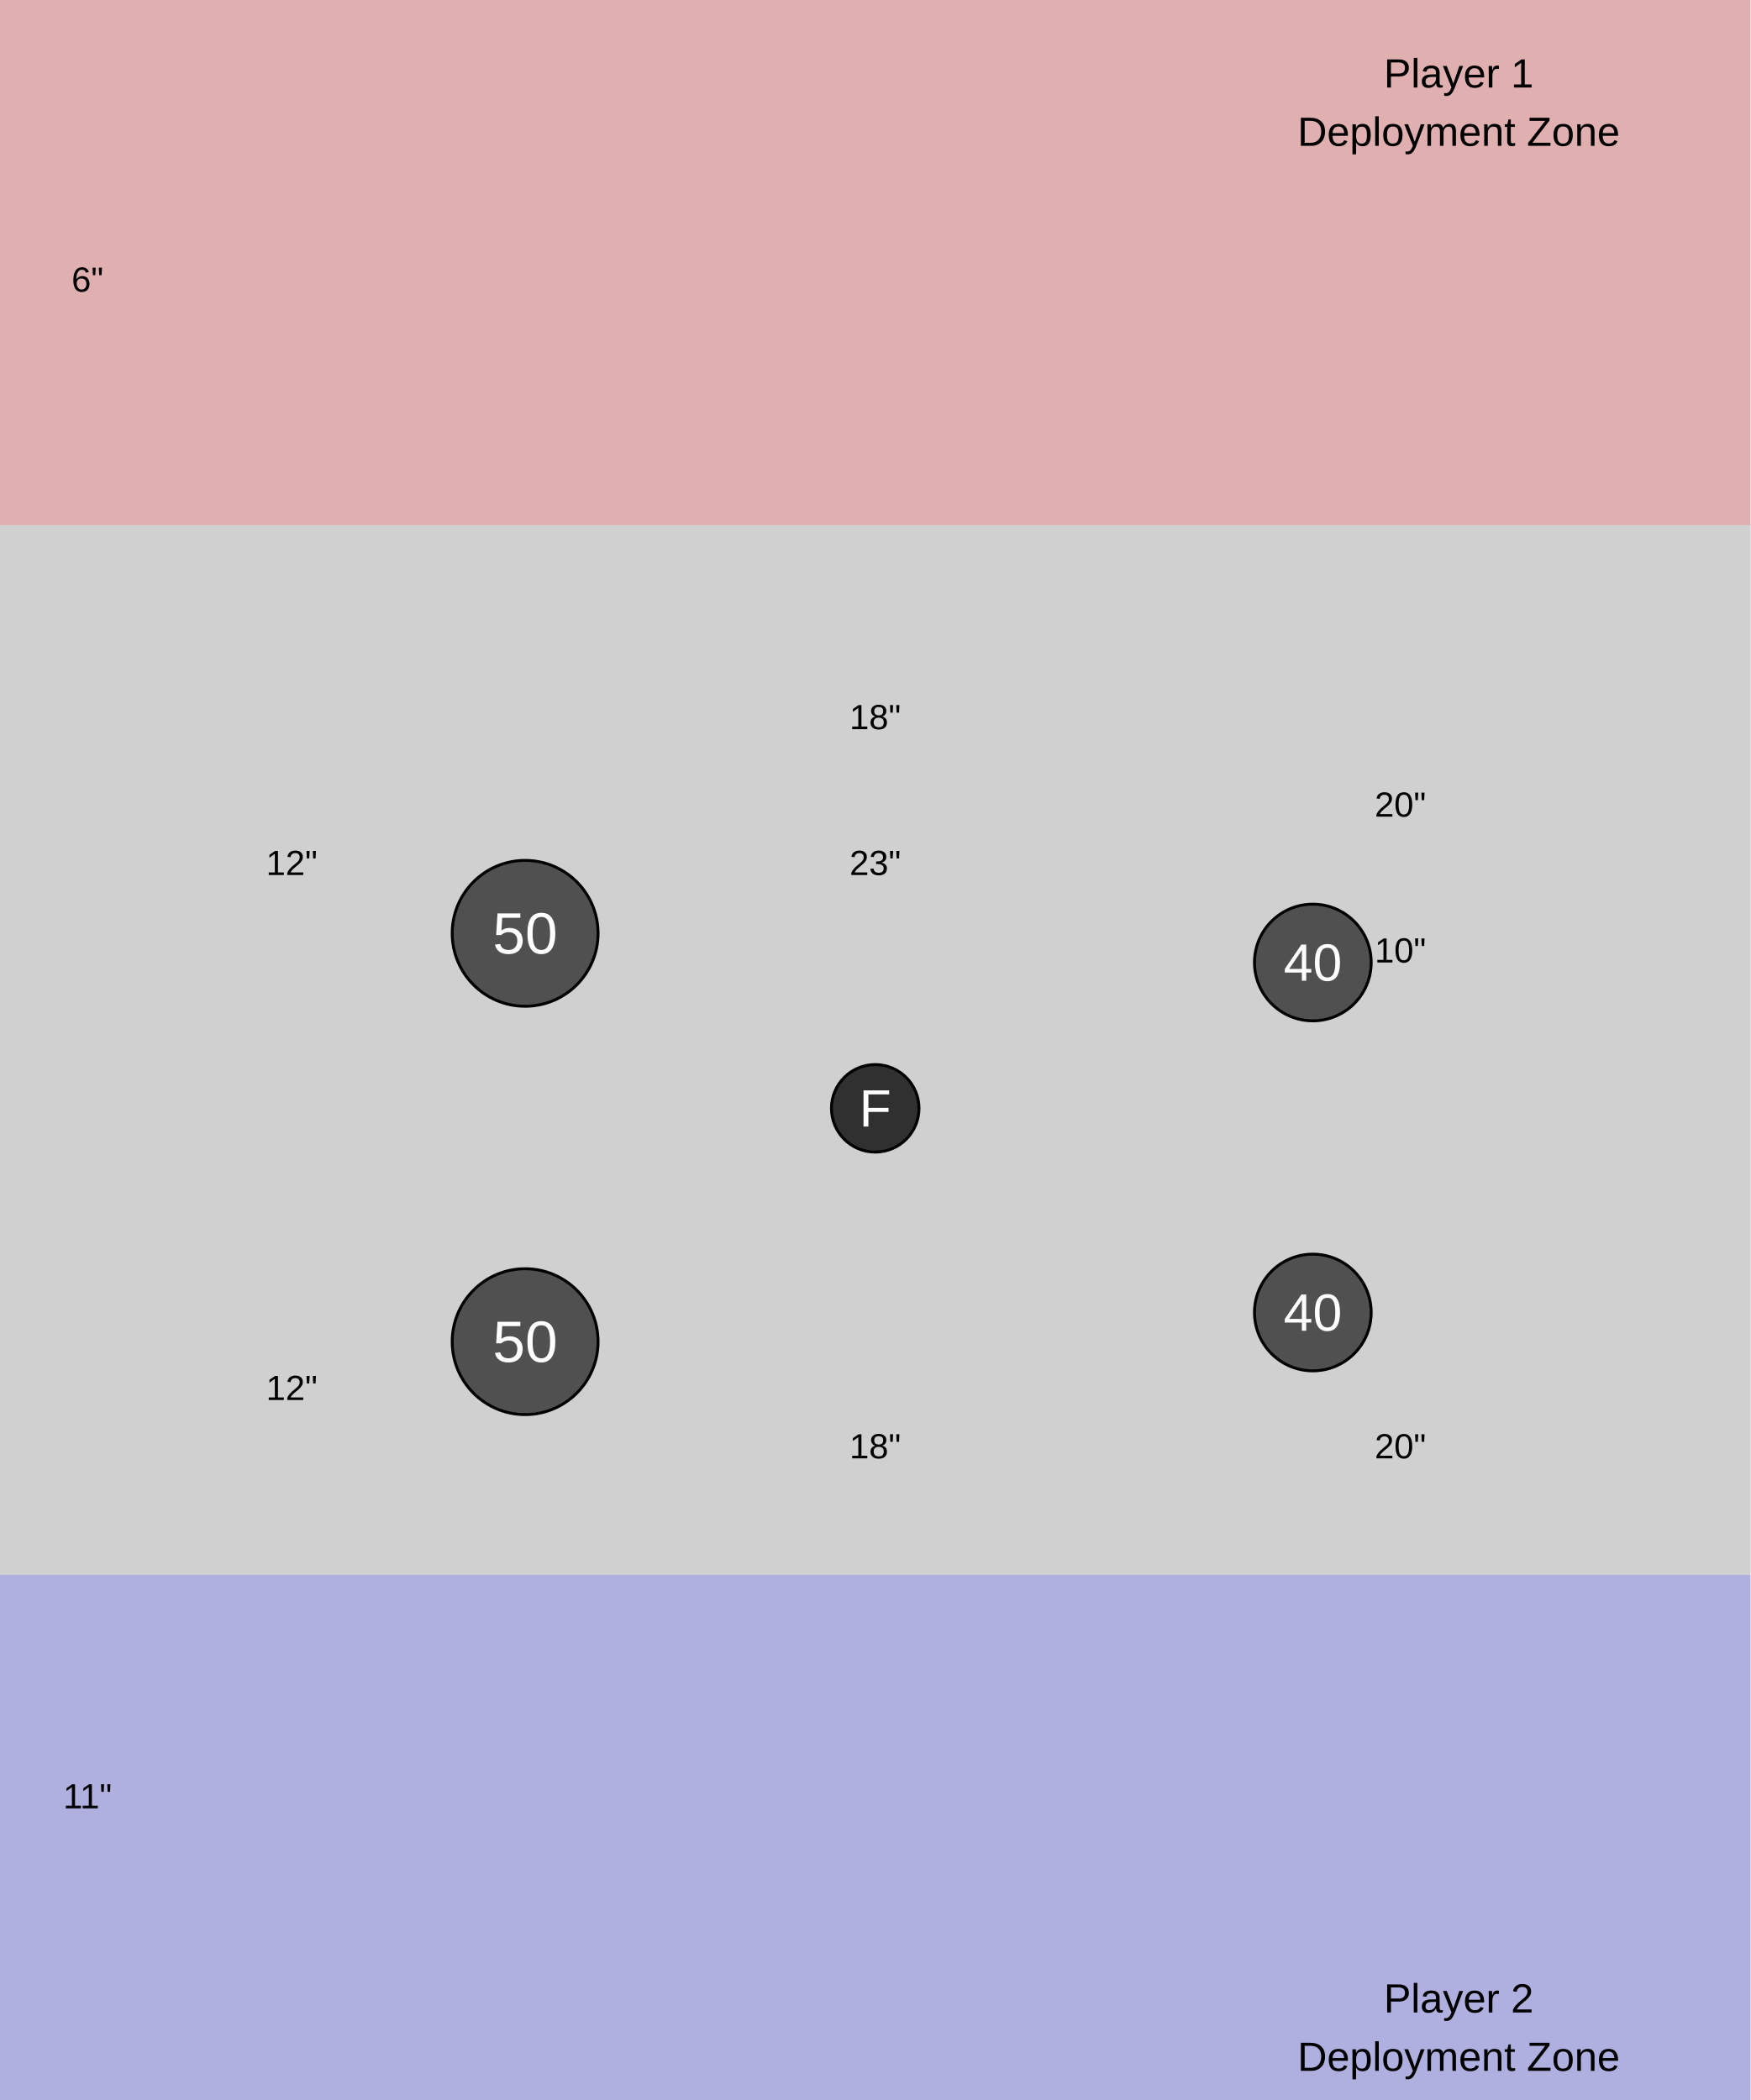
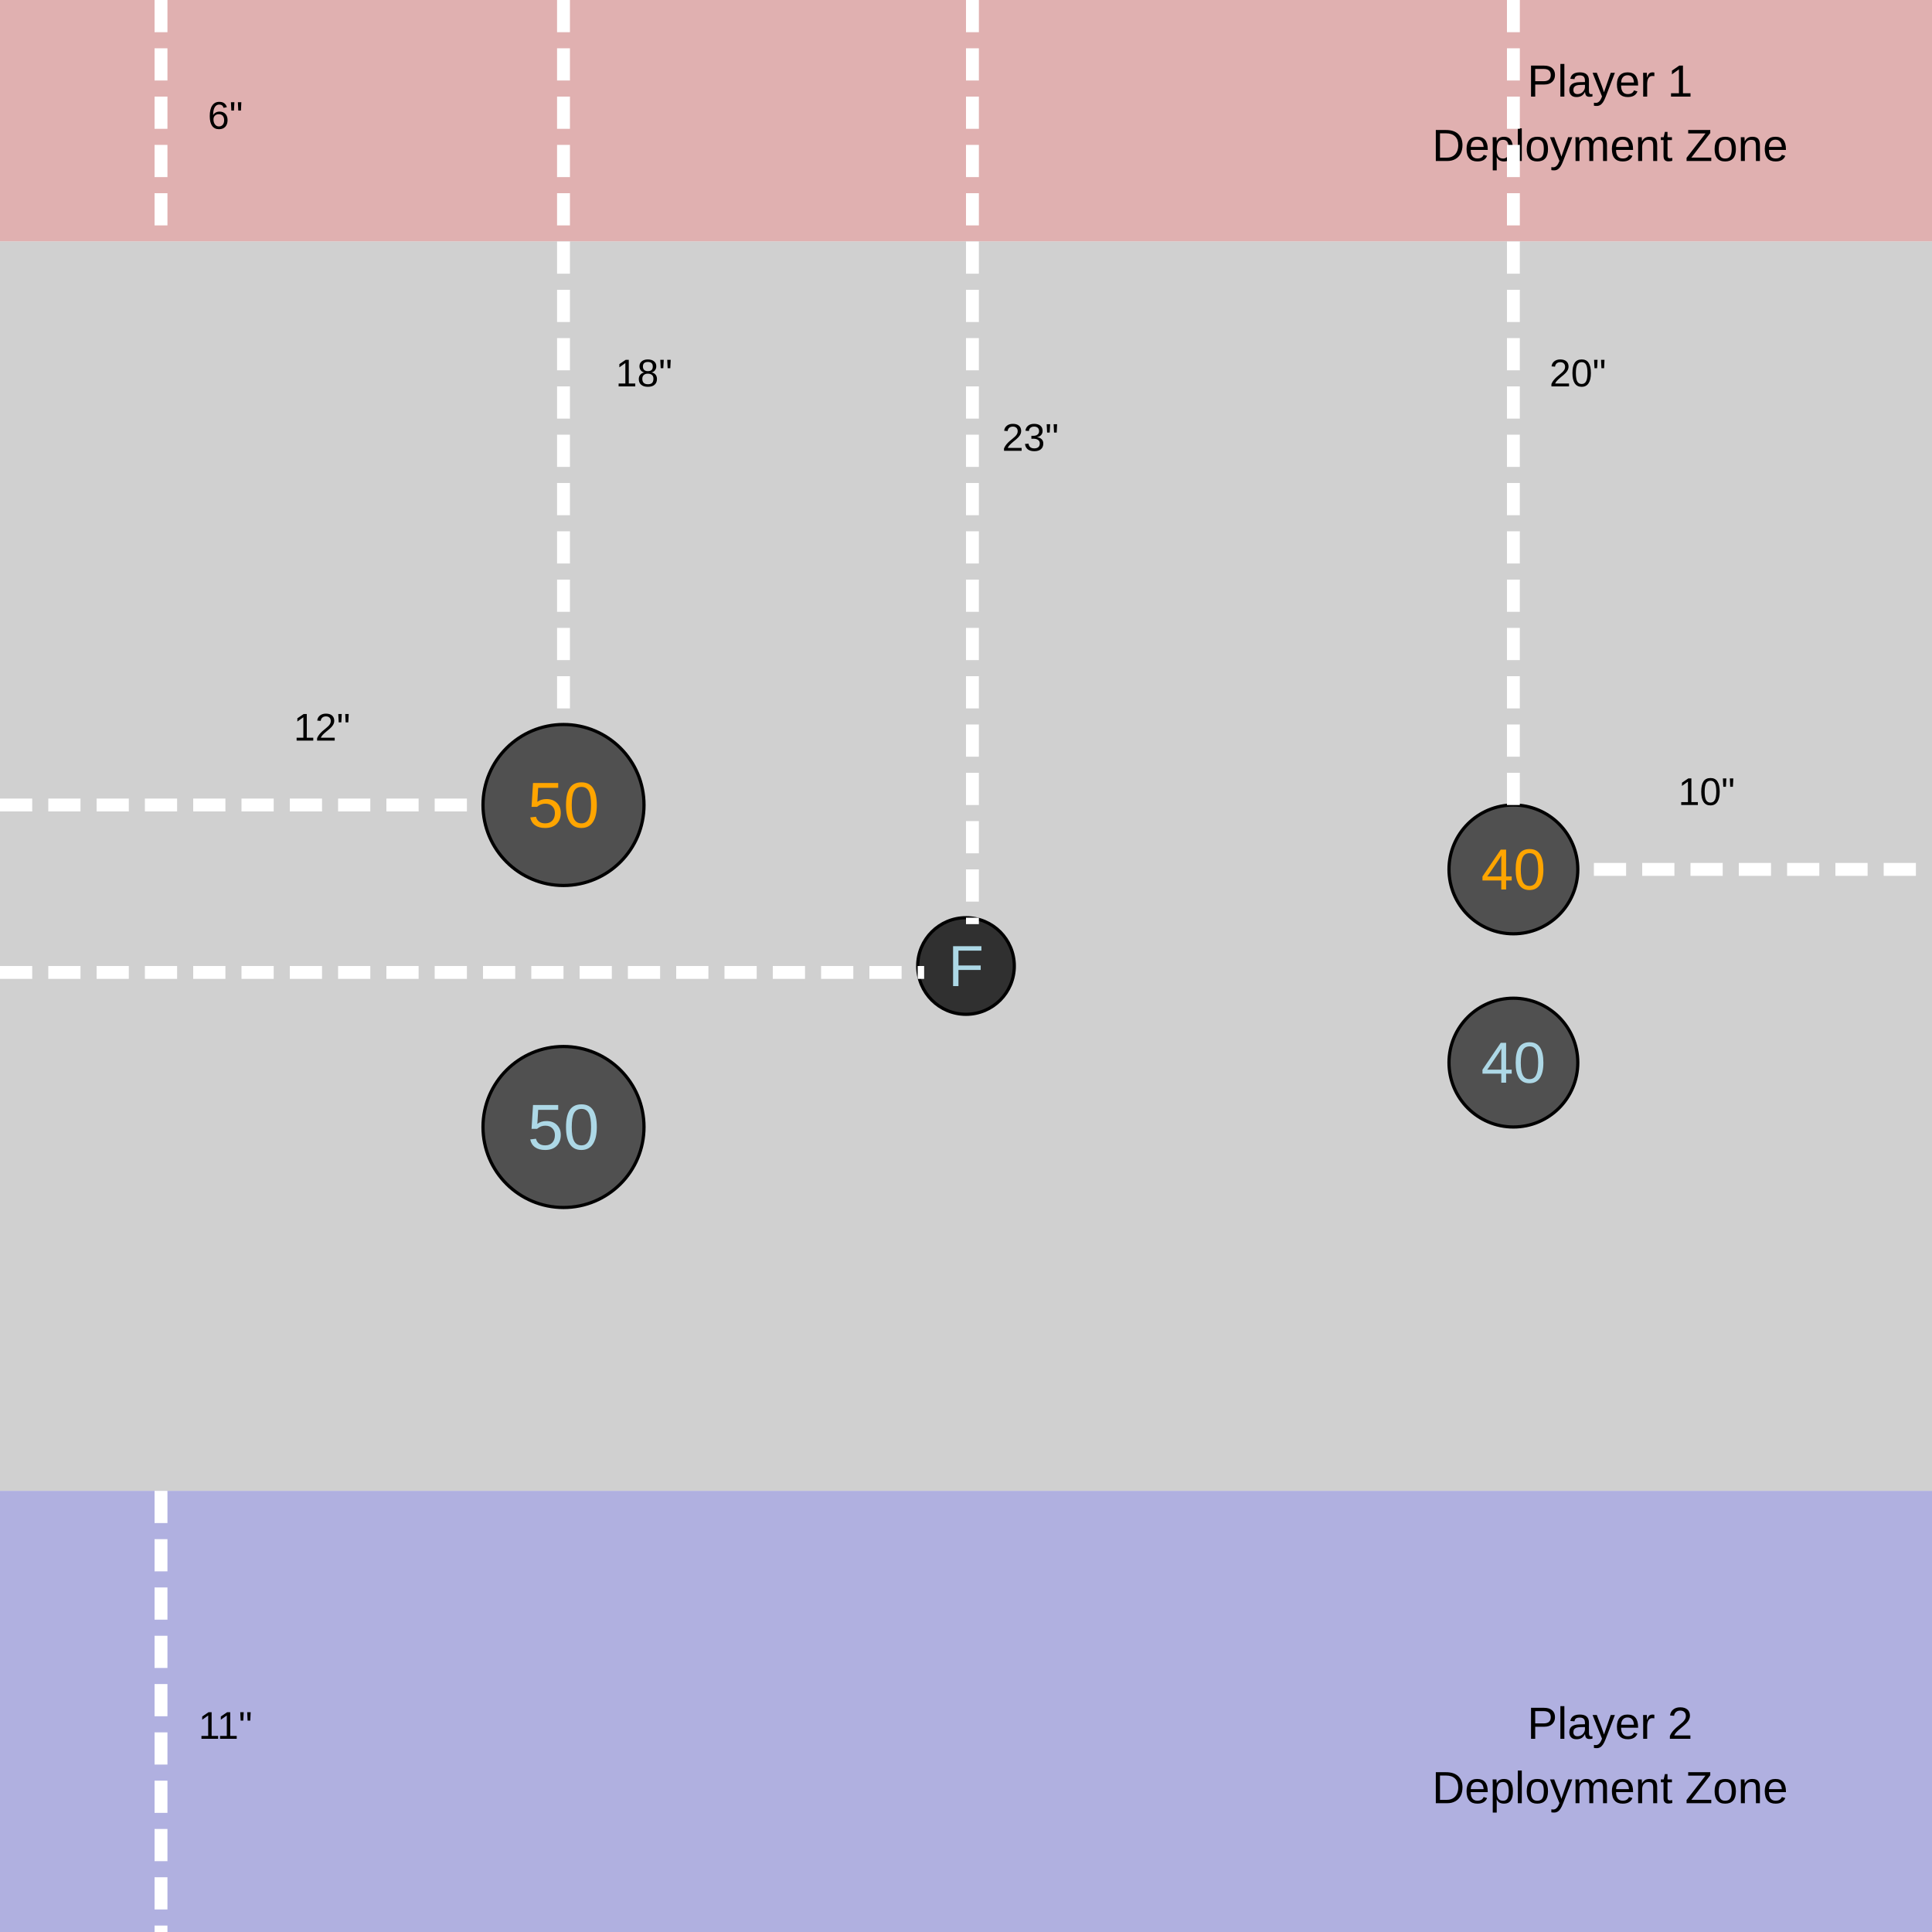
- <svg xmlns="http://www.w3.org/2000/svg" width="600" height="720" viewBox="0 0 600 720">
+ <svg xmlns="http://www.w3.org/2000/svg" width="600" height="600" viewBox="0 0 600 600">
  <style>
    .bg-player1 { fill: #E0B0B0; }
    .bg-player2 { fill: #B0B0E0; }
    .bg-neutral { fill: #D0D0D0; }
    .objective { fill: #505050; stroke: black; stroke-width: 1; }
    .objective-text { fill: white; font-family: Arial, sans-serif; font-size: 20px; text-anchor: middle; dominant-baseline: central; }
    .objective-40-text { fill: white; font-family: Arial, sans-serif; font-size: 18px; text-anchor: middle; dominant-baseline: central; }
    .flag-cache { fill: #303030; stroke: black; stroke-width: 1; }
    .flag-cache-text { fill: white; font-family: Arial, sans-serif; font-size: 18px; text-anchor: middle; dominant-baseline: central; }
    .label-text { fill: black; font-family: Arial, sans-serif; font-size: 14px; text-anchor: middle; }
    .measurement-text { fill: black; font-family: Arial, sans-serif; font-size: 12px; text-anchor: middle; }
+     .p1 { fill: orange; }
+     .p2 { fill: lightblue; }
  </style>
-   <rect class="bg-player1" x="0" y="0" width="600" height="180" />
-   <rect class="bg-neutral" x="0" y="180" width="600" height="360" />
-   <rect class="bg-player2" x="0" y="540" width="600" height="180" />
+   <rect class="bg-player1" x="0" y="0" width="600" height="75" />
+   <rect class="bg-neutral" x="0" y="75" width="600" height="388" />
+   <rect class="bg-player2" x="0" y="463" width="600" height="137" />
  <text class="label-text" x="500" y="30">Player 1</text>
  <text class="label-text" x="500" y="50">Deployment Zone</text>
-   <text class="label-text" x="500" y="690">Player 2</text>
-   <text class="label-text" x="500" y="710">Deployment Zone</text>
-   <text class="measurement-text" x="30" y="100">6"</text>
-   <text class="measurement-text" x="300" y="250">18"</text>
-   <text class="measurement-text" x="100" y="300">12"</text>
-   <text class="measurement-text" x="480" y="280">20"</text>
-   <text class="measurement-text" x="300" y="300">23"</text>
-   <text class="measurement-text" x="480" y="330">10"</text>
-   <text class="measurement-text" x="100" y="480">12"</text>
-   <text class="measurement-text" x="300" y="500">18"</text>
-   <text class="measurement-text" x="30" y="620">11"</text>
-   <text class="measurement-text" x="480" y="500">20"</text>
-   <circle class="objective" cx="180" cy="320" r="25" />
-   <text class="objective-text" x="180" y="320">50</text>
-   <circle class="objective" cx="450" cy="330" r="20" />
-   <text class="objective-40-text" x="450" y="330">40</text>
-   <circle class="flag-cache" cx="300" cy="380" r="15" />
-   <text class="flag-cache-text" x="300" y="380">F</text>
-   <circle class="objective" cx="180" cy="460" r="25" />
-   <text class="objective-text" x="180" y="460">50</text>
-   <circle class="objective" cx="450" cy="450" r="20" />
-   <text class="objective-40-text" x="450" y="450">40</text>
+   <text class="label-text" x="500" y="540">Player 2</text>
+   <text class="label-text" x="500" y="560">Deployment Zone</text>
+   <text class="measurement-text" x="70" y="40">6"</text>
+   <text class="measurement-text" x="200" y="120">18"</text>
+   <text class="measurement-text" x="100" y="230">12"</text>
+   <text class="measurement-text" x="320" y="140">23"</text>
+   <text class="measurement-text" x="490" y="120">20"</text>
+   <text class="measurement-text" x="530" y="250">10"</text>
+   <text class="measurement-text" x="70" y="540">11"</text>
+   <circle class="objective" cx="175" cy="250" r="25" />
+   <text class="objective-text p1" x="175" y="250">50</text>
+   <circle class="objective" cx="470" cy="270" r="20" />
+   <text class="objective-40-text p1" x="470" y="270">40</text>
+   <circle class="flag-cache" cx="300" cy="300" r="15" />
+   <text class="flag-cache-text p2" x="300" y="300">F</text>
+   <circle class="objective" cx="175" cy="350" r="25" />
+   <text class="objective-text p2" x="175" y="350">50</text>
+   <circle class="objective" cx="470" cy="330" r="20" />
+   <text class="objective-40-text p2" x="470" y="330">40</text>
+   <line x1="50" y1="0" x2="50" y2="75" stroke="white" stroke-width="4" style="stroke-dasharray: 10 5;" />
+   <line x1="50" y1="463" x2="50" y2="600" stroke="white" stroke-width="4" style="stroke-dasharray: 10 5;" />
+   <line x1="0" y1="250" x2="150" y2="250" stroke="white" stroke-width="4" style="stroke-dasharray: 10 5;" />
+   <line x1="175" y1="0" x2="175" y2="225" stroke="white" stroke-width="4" style="stroke-dasharray: 10 5;" />
+   <line x1="0" y1="302" x2="287" y2="302" stroke="white" stroke-width="4" style="stroke-dasharray: 10 5;" />
+   <line x1="302" y1="0" x2="302" y2="287" stroke="white" stroke-width="4" style="stroke-dasharray: 10 5;" />
+   <line x1="495" y1="270" x2="600" y2="270" stroke="white" stroke-width="4" style="stroke-dasharray: 10 5;" />
+   <line x1="470" y1="0" x2="470" y2="250" stroke="white" stroke-width="4" style="stroke-dasharray: 10 5;" />
</svg>
